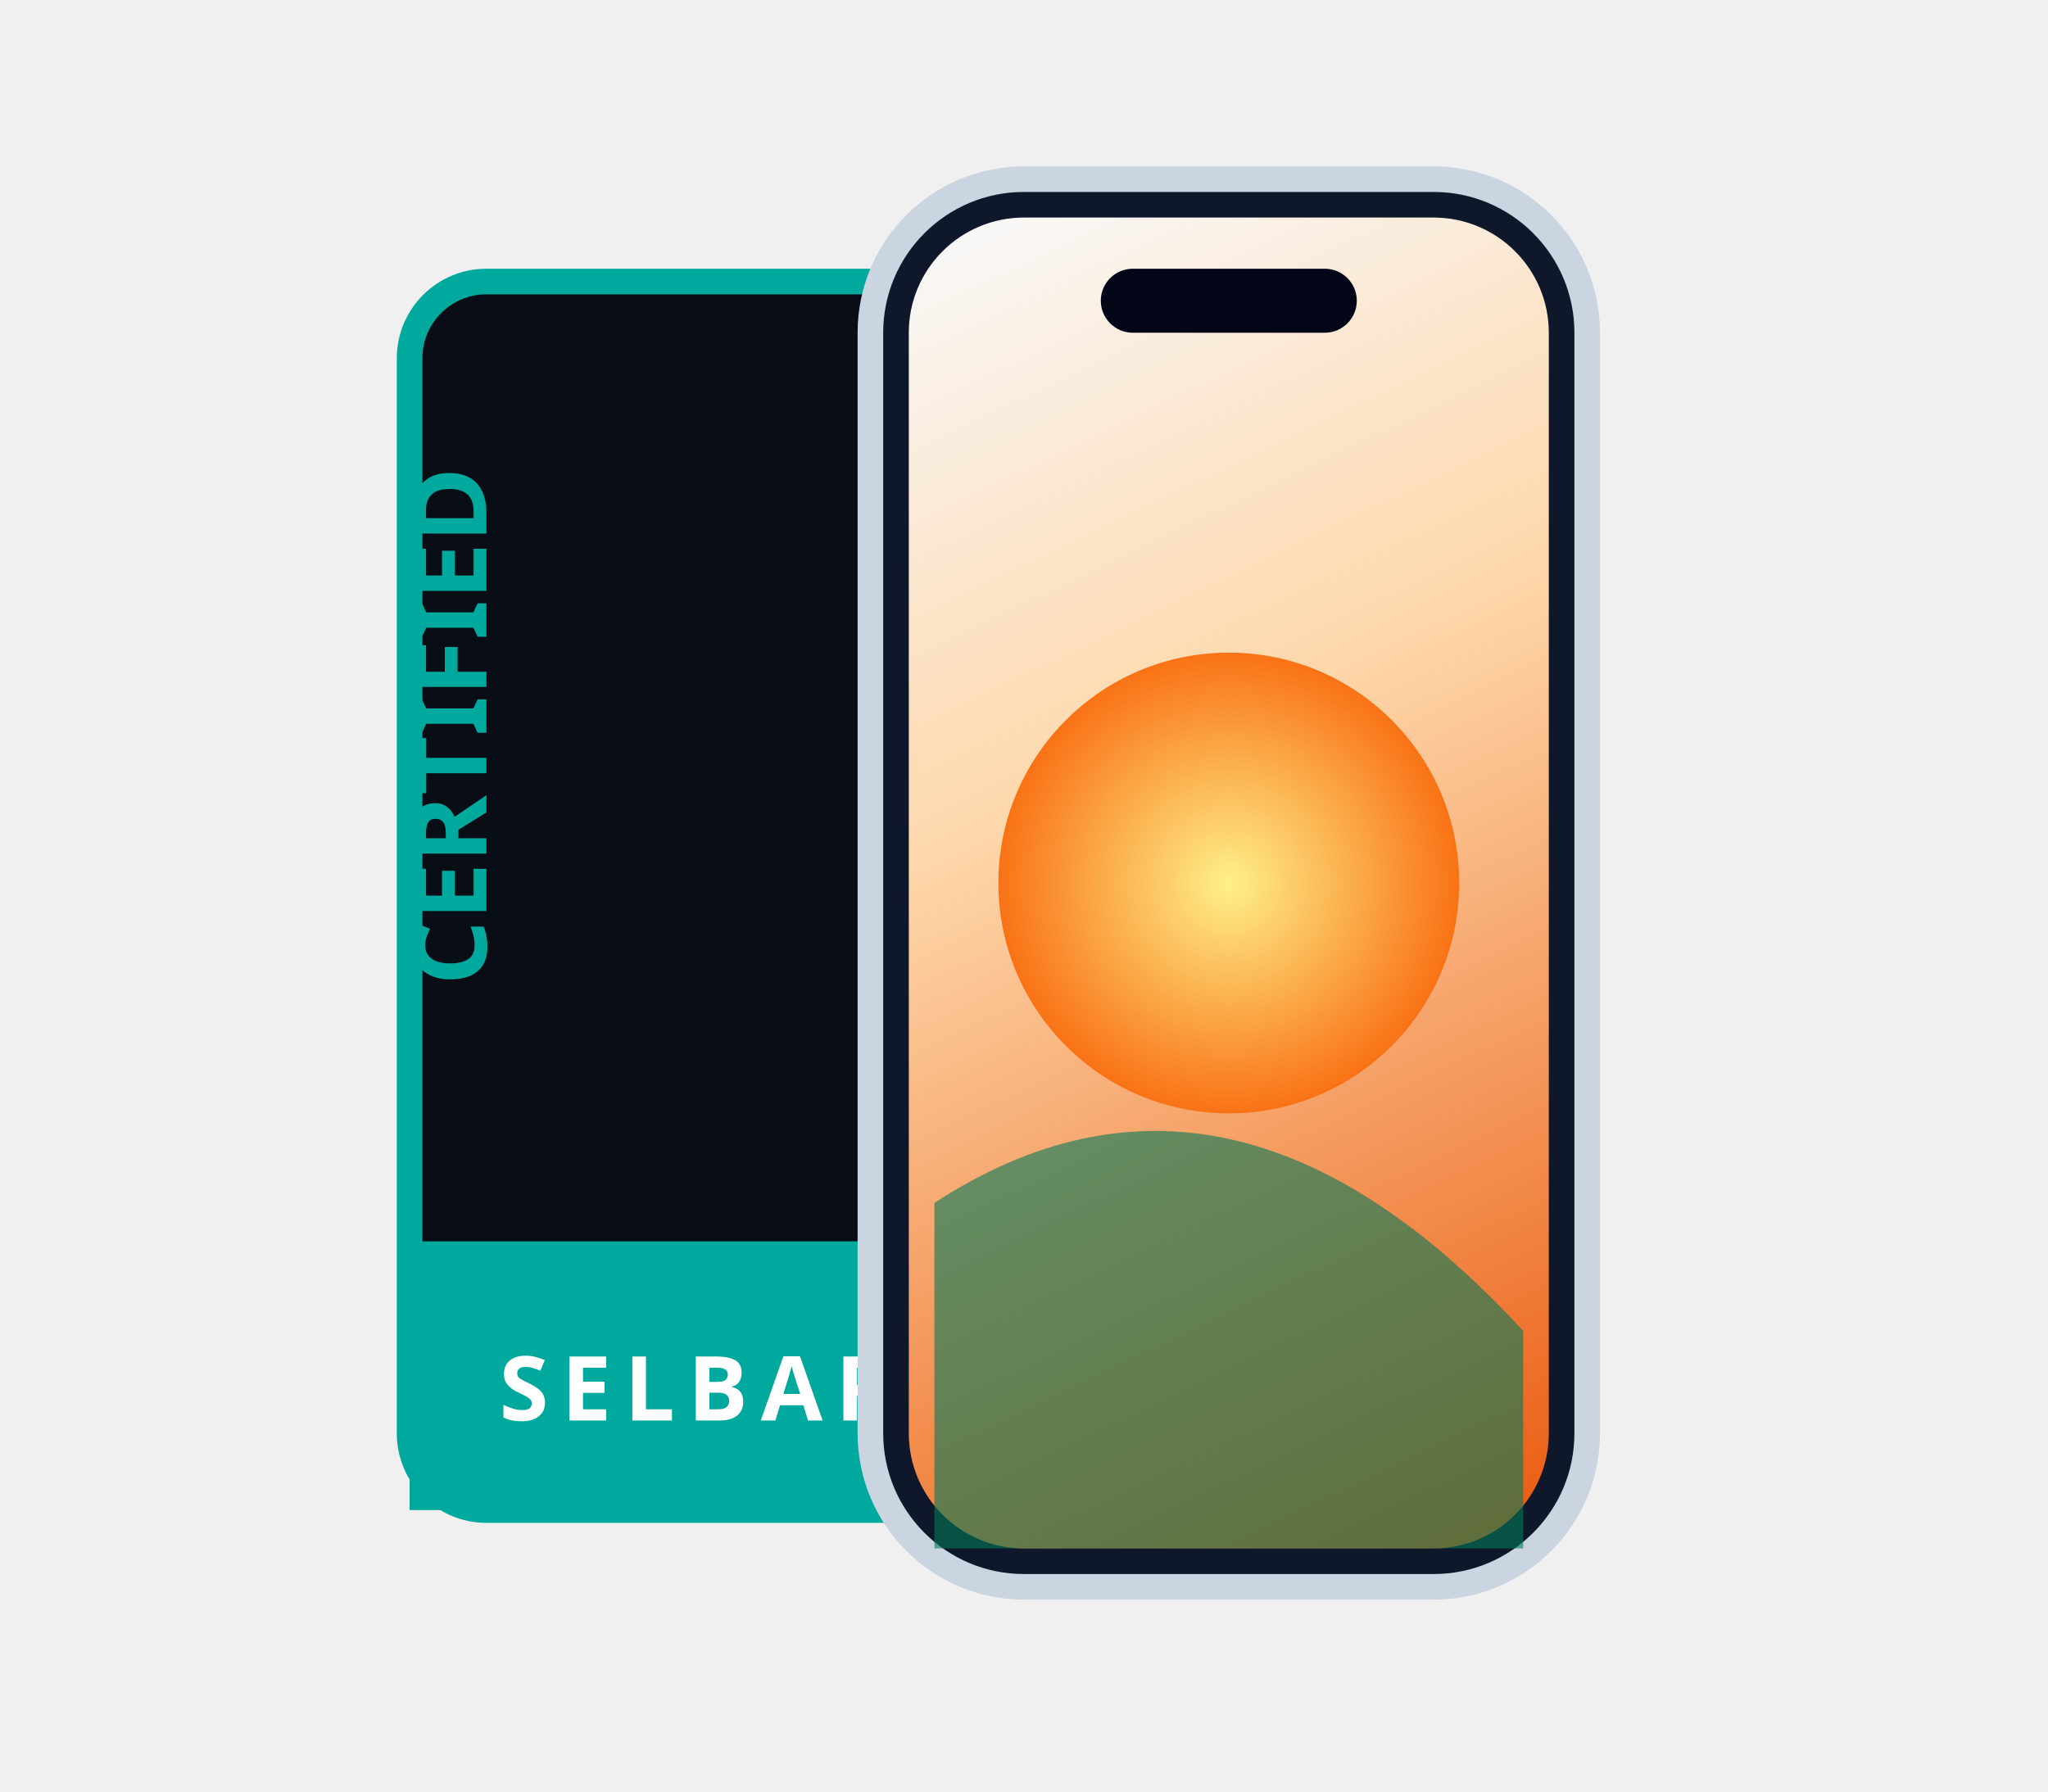
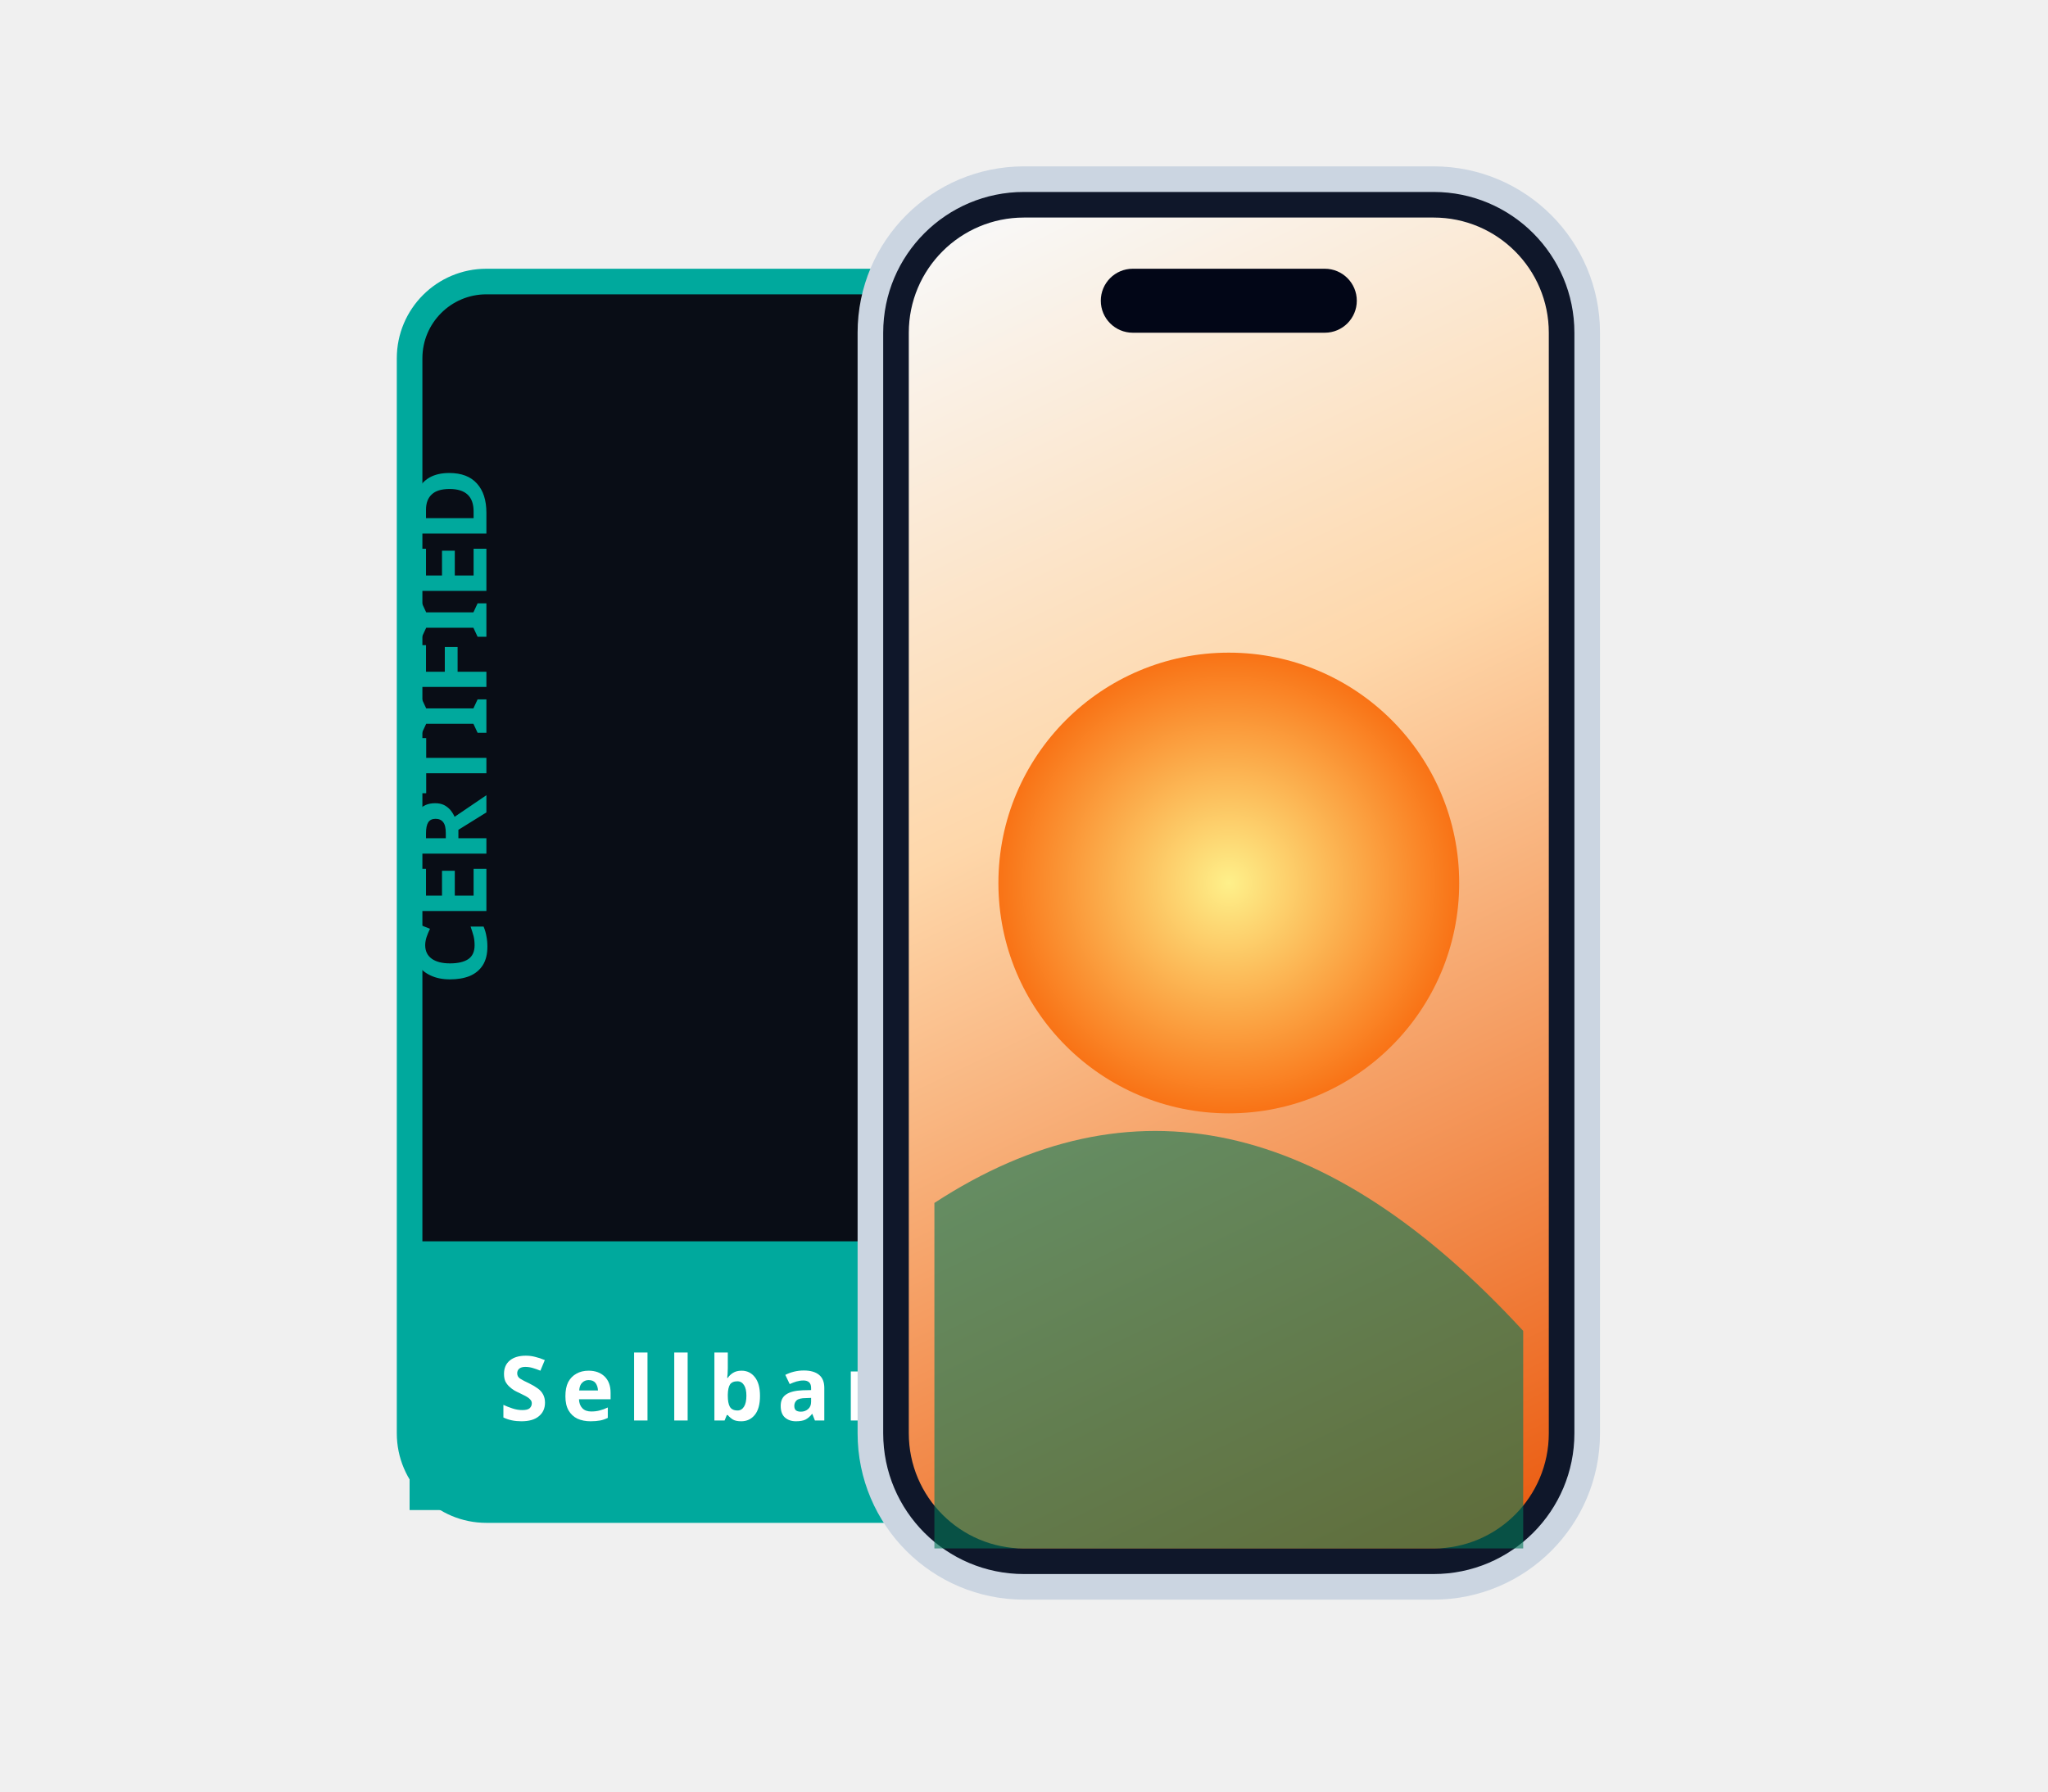
<svg xmlns="http://www.w3.org/2000/svg" viewBox="0 0 160 140" fill="none">
  <g transform="translate(32, 22)">
    <rect x="0" y="0" width="46" height="96" rx="6" fill="#090d16" stroke="#00a99d" stroke-width="2" />
    <rect x="0" y="75" width="46" height="21" rx="0 0 6 6" fill="#00a99d" />
-     <text x="7" y="89" font-size="7" font-family="sans-serif" font-weight="900" fill="#ffffff" letter-spacing="1">SELBAR</text>
+     <text x="7" y="89" font-size="7" font-family="sans-serif" font-weight="900" fill="#ffffff" letter-spacing="1">Sellbar</text>
    <text x="6" y="55" font-size="8" font-family="sans-serif" font-weight="bold" fill="#00a99d" transform="rotate(-90 6 55)">CERTIFIED</text>
  </g>
  <g transform="translate(68, 14)">
    <rect x="0" y="0" width="56" height="110" rx="12" fill="#0f172a" stroke="#cbd5e1" stroke-width="2" />
    <rect x="3" y="3" width="50" height="104" rx="9" fill="url(#buyPhoneScreen)" />
    <rect x="18" y="7" width="20" height="5" rx="2.5" fill="#020617" />
    <circle cx="28" cy="55" r="18" fill="url(#sunGlow)" />
    <path d="M5 80 Q28 65 51 90 L51 107 L5 107 Z" fill="#047857" opacity="0.6" />
  </g>
  <defs>
    <linearGradient id="buyPhoneScreen" x1="3" y1="3" x2="53" y2="107" gradientUnits="userSpaceOnUse">
      <stop stop-color="#f8fafc" />
      <stop offset="0.4" stop-color="#fed7aa" />
      <stop offset="1" stop-color="#ea580c" />
    </linearGradient>
    <radialGradient id="sunGlow" cx="0.5" cy="0.5" r="0.5">
      <stop stop-color="#fef08a" />
      <stop offset="1" stop-color="#f97316" />
    </radialGradient>
  </defs>
</svg>
